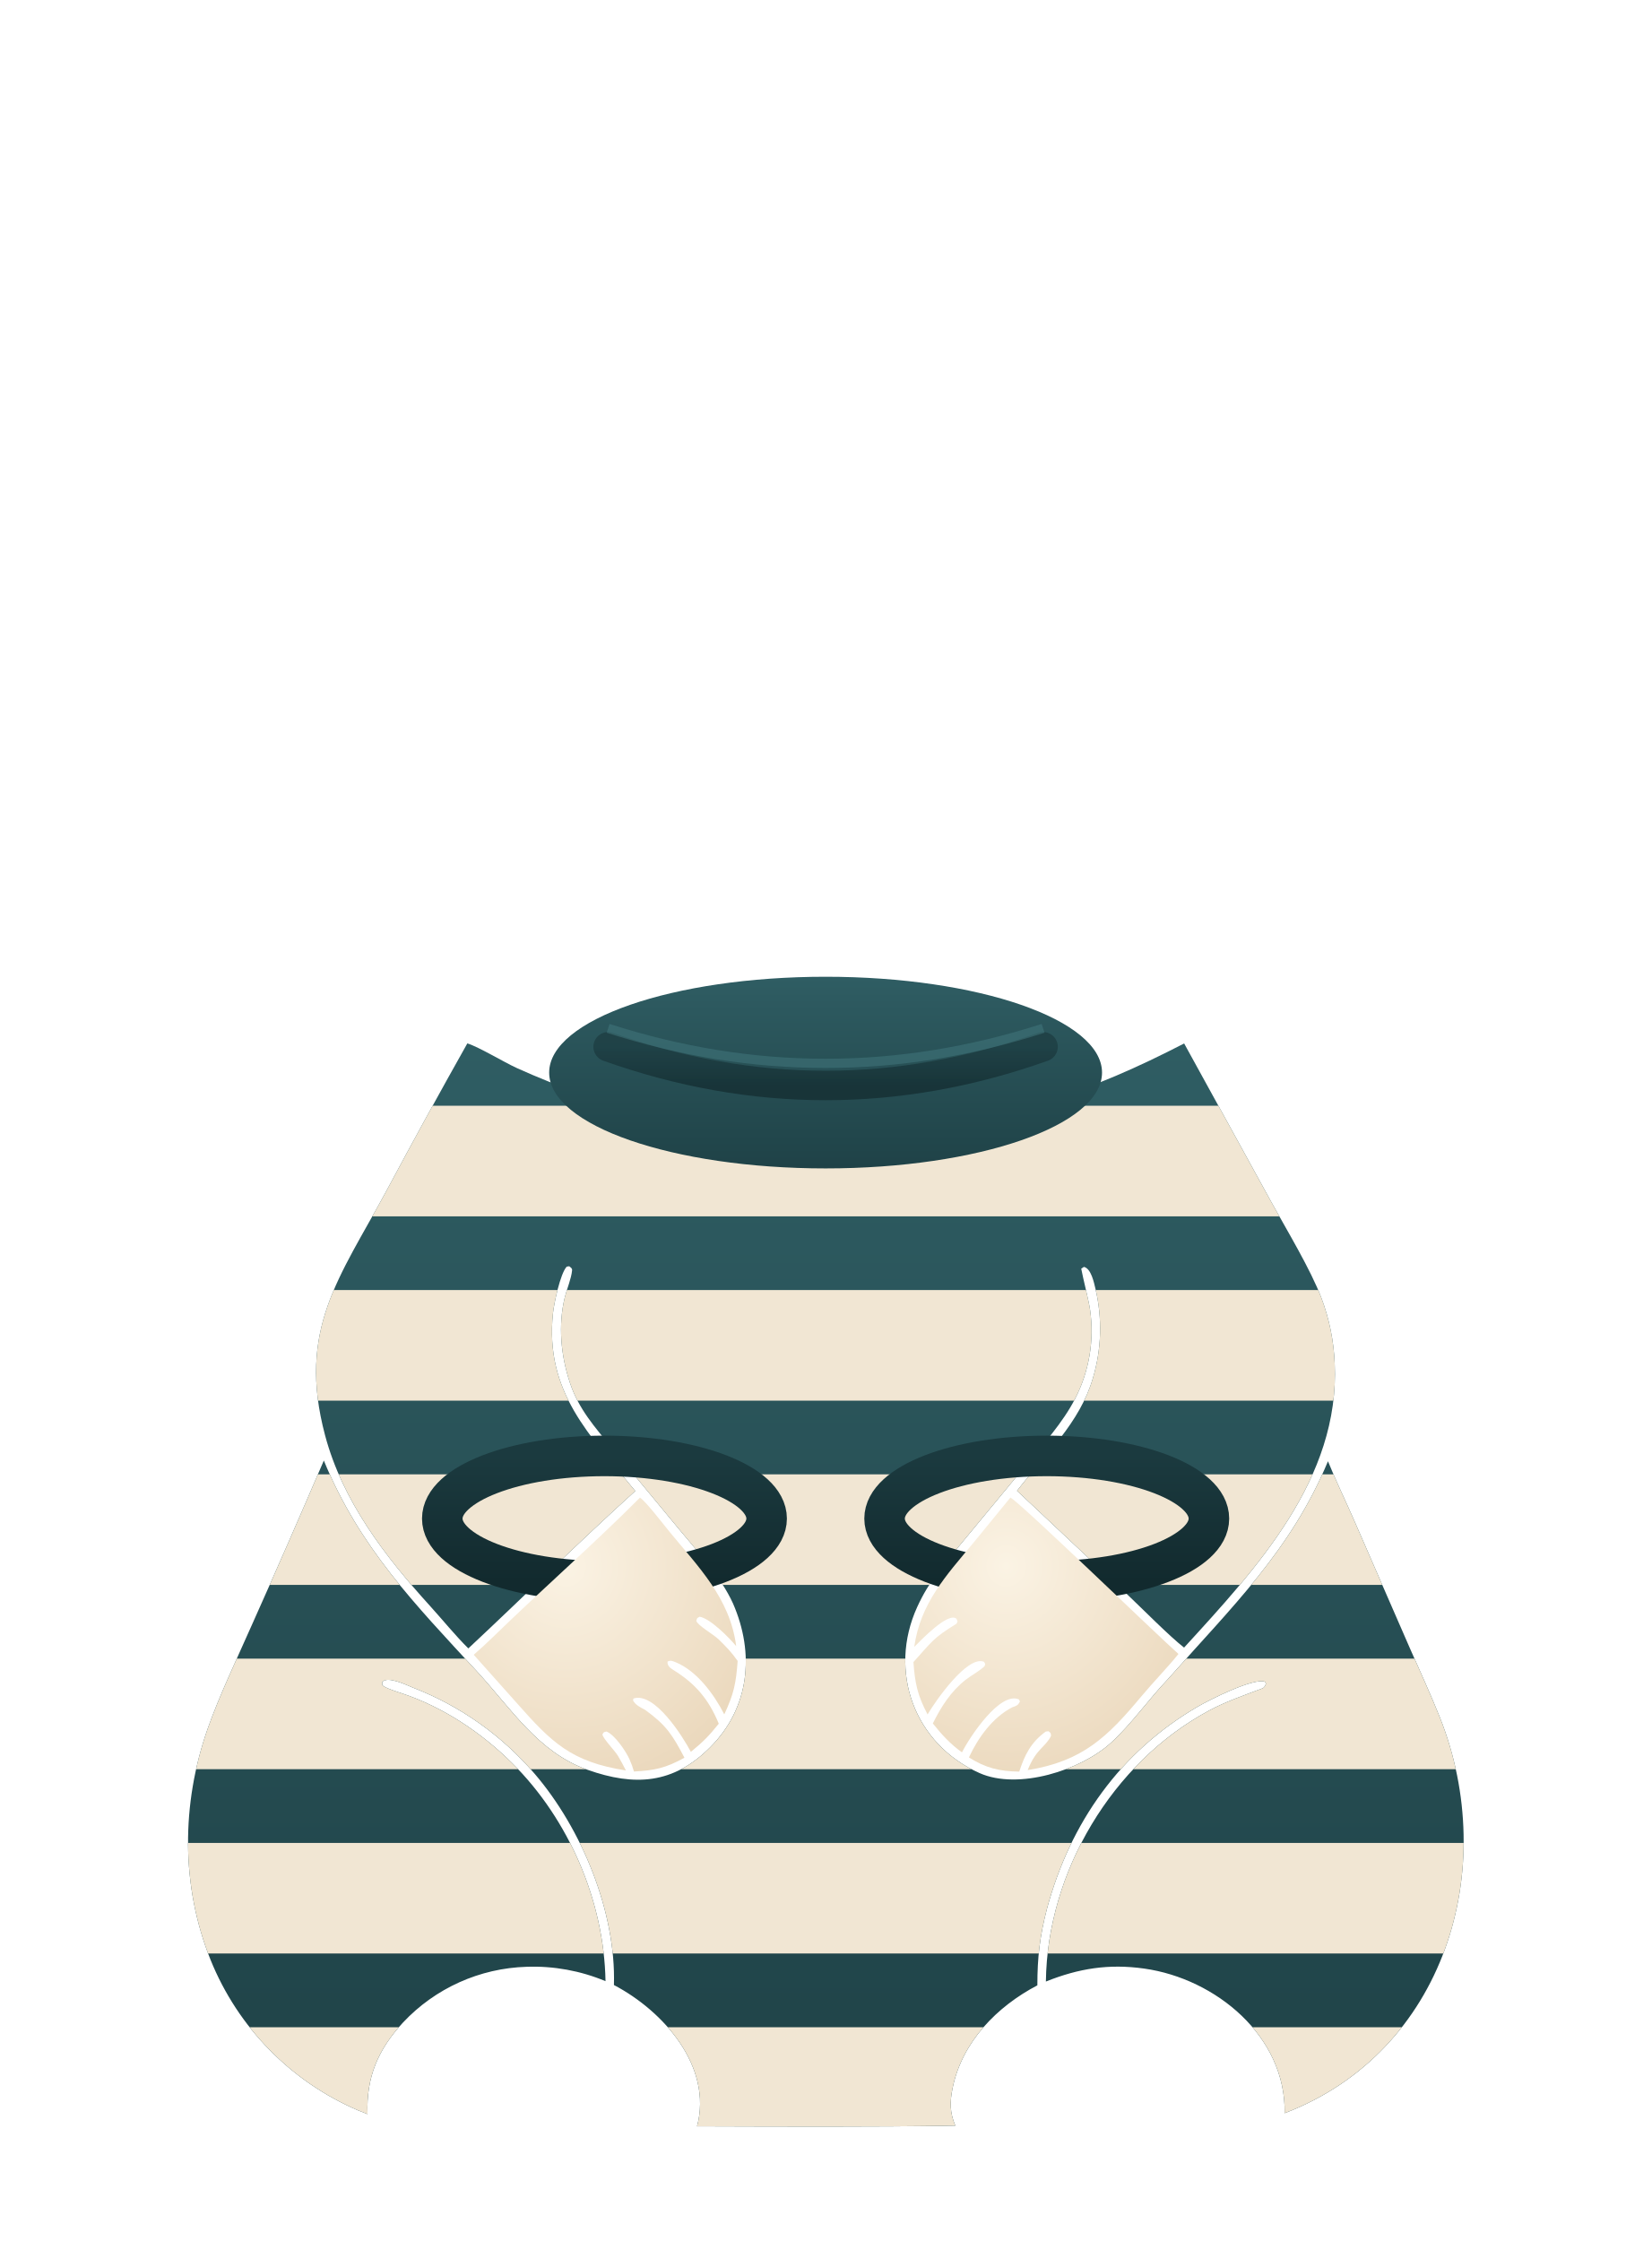
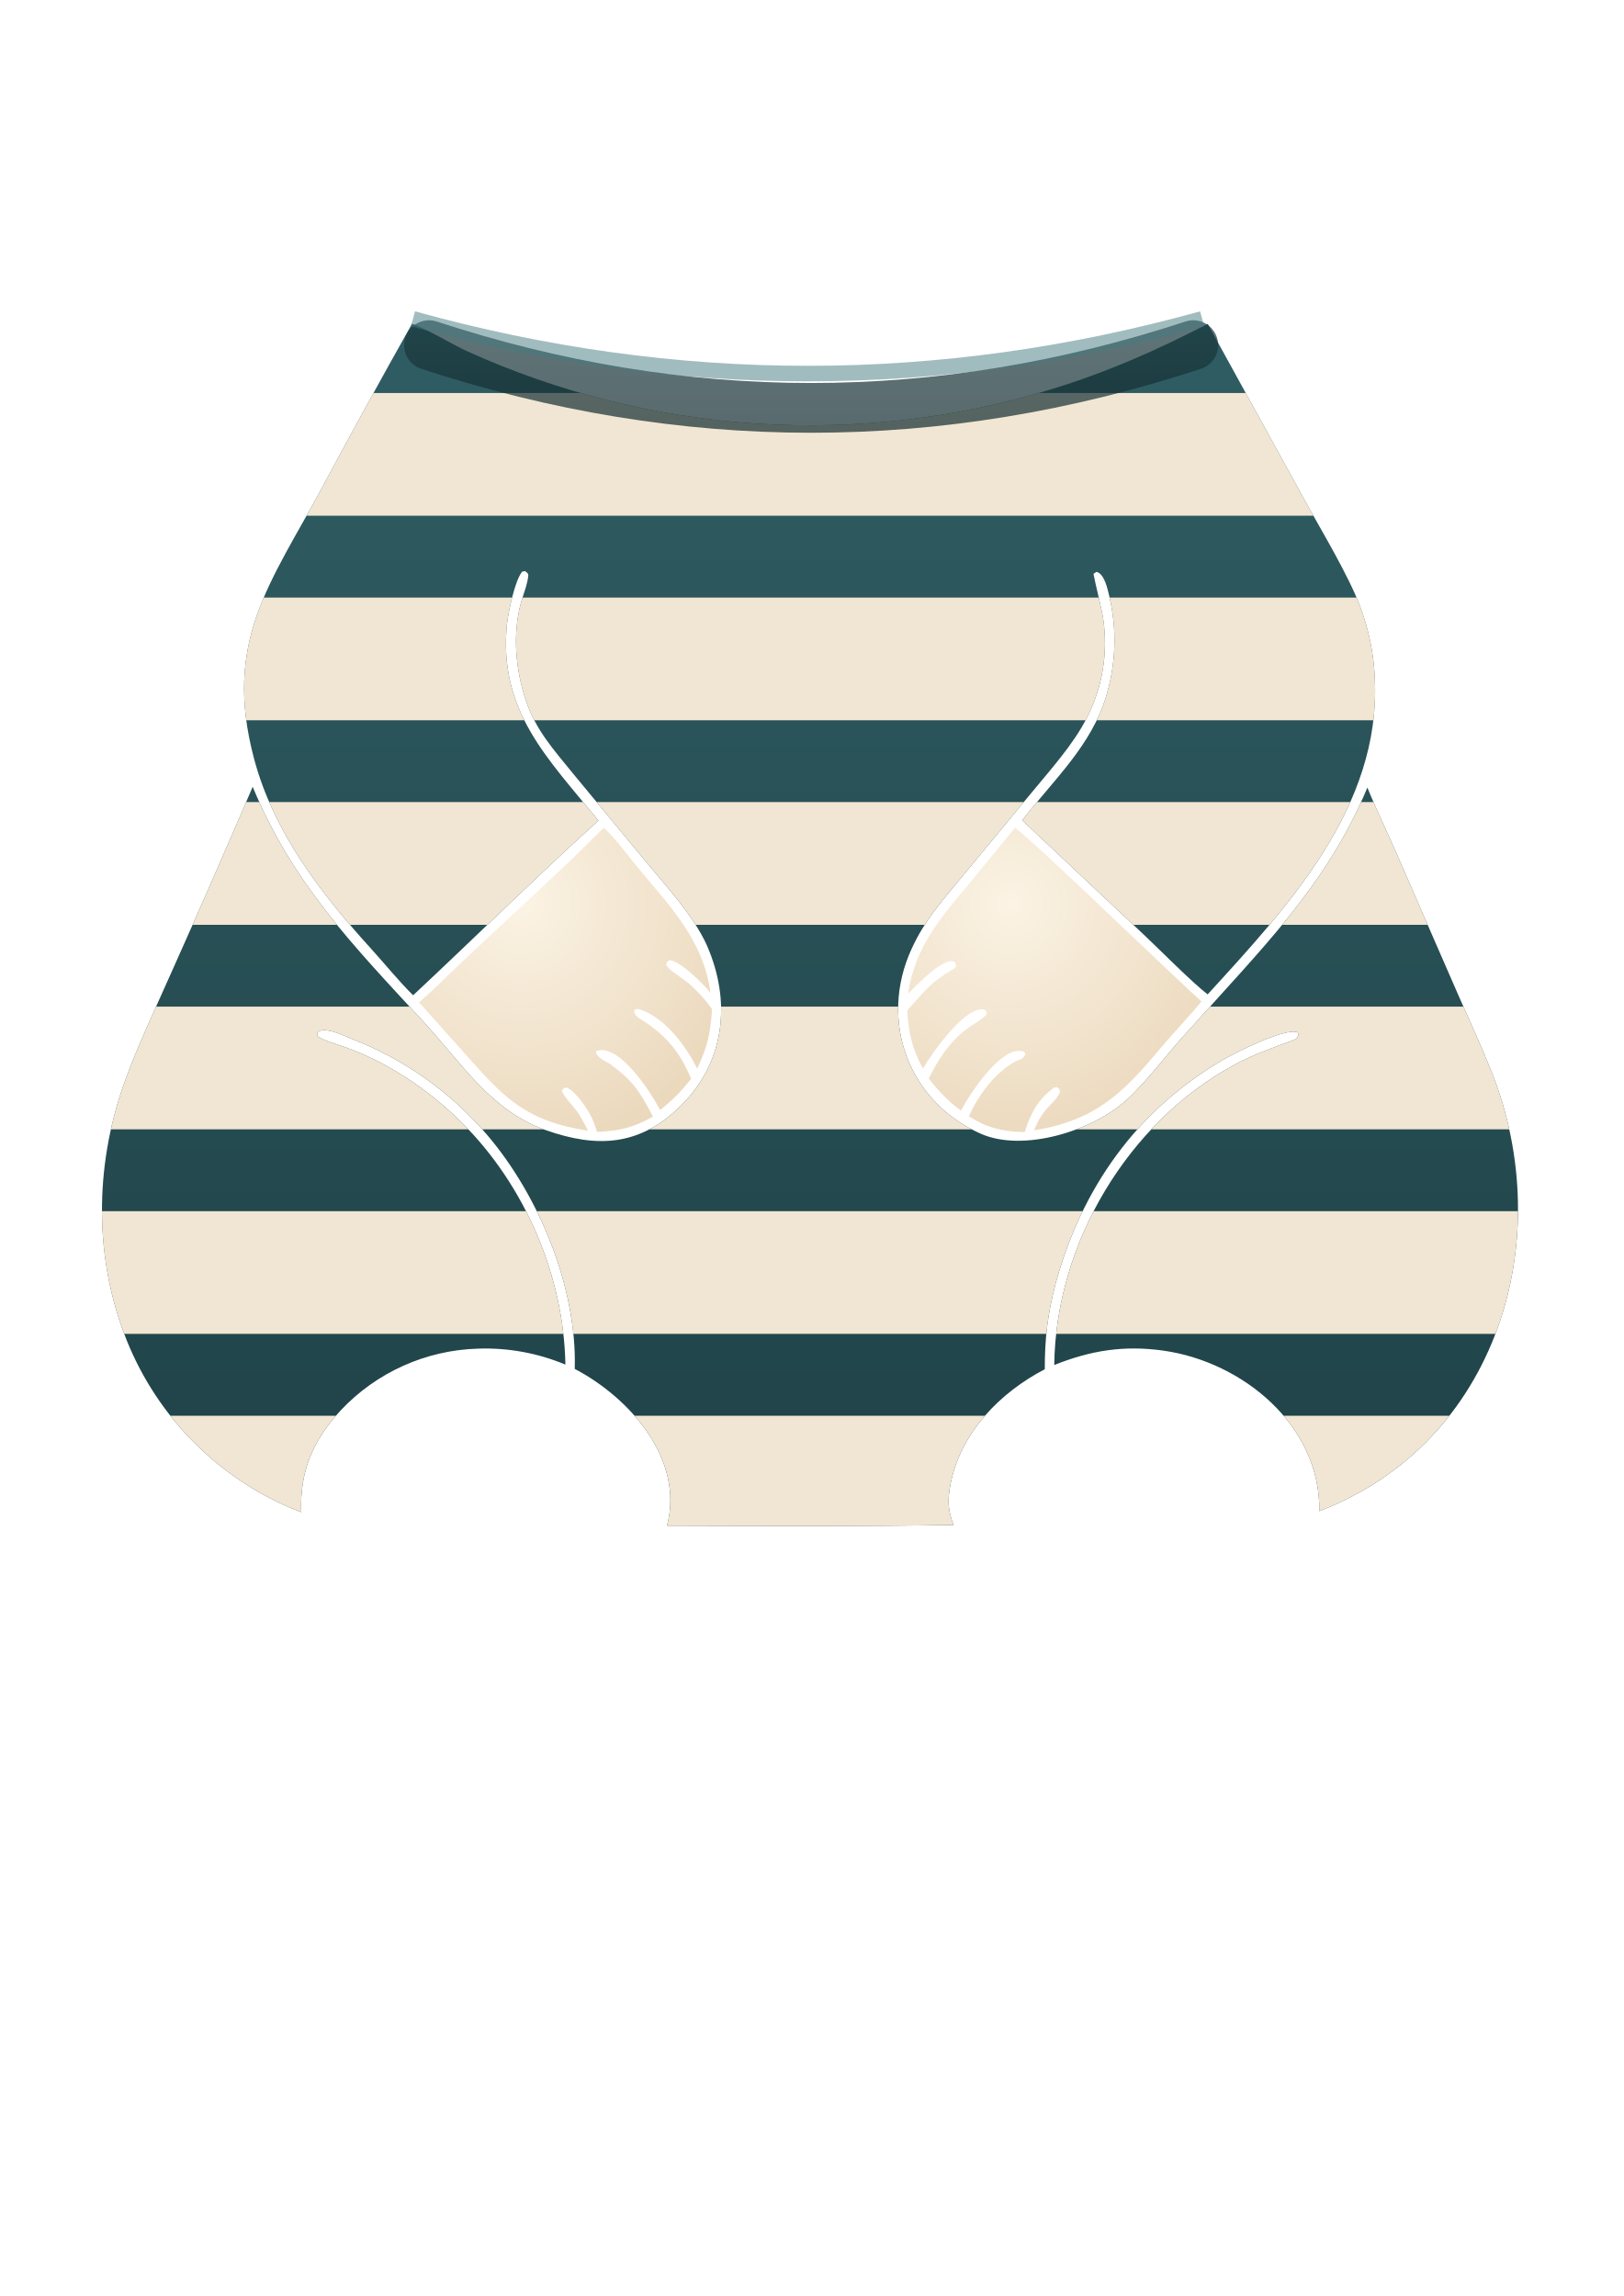
- <svg xmlns="http://www.w3.org/2000/svg" viewBox="0 0 896 1216" width="896" height="1216">
-   <defs>
+ <svg xmlns="http://www.w3.org/2000/svg" xmlns:xlink="http://www.w3.org/1999/xlink" width="210mm" height="297mm" viewBox="0 0 210 297" version="1.1" id="svg1" xml:space="preserve">
+   <defs id="defs1">
    <linearGradient id="knit" x1="0" y1="0" x2="0" y2="1">
-       <stop offset="0%" stop-color="#2F5D63" />
-       <stop offset="100%" stop-color="#1F4247" />
+       <stop offset="0%" stop-color="#2F5D63" id="stop1" />
+       <stop offset="100%" stop-color="#1F4247" id="stop2" />
    </linearGradient>
    <linearGradient id="knitDark" x1="0" y1="0" x2="0" y2="1">
-       <stop offset="0%" stop-color="#1B3A3F" />
-       <stop offset="100%" stop-color="#122A2E" />
+       <stop offset="0%" stop-color="#1B3A3F" id="stop3" />
+       <stop offset="100%" stop-color="#122A2E" id="stop4" />
    </linearGradient>
    <radialGradient id="cream" cx="35%" cy="25%" r="85%">
-       <stop offset="0%" stop-color="#FBF3E4" />
-       <stop offset="100%" stop-color="#EAD7BB" />
+       <stop offset="0%" stop-color="#FBF3E4" id="stop5" />
+       <stop offset="100%" stop-color="#EAD7BB" id="stop6" />
    </radialGradient>
    <clipPath id="sweaterClip">
-       <path d="M253.595 566.154C259.938 568.127 273.434 576.359 280.511 579.565C370.569 620.354 472.395 627.076 567.027 597.884C593.719 589.65 617.448 579.168 642.561 566.197L689.868 652.243C698.213 667.362 711.24 688.91 717.006 704.201C721.336 715.621 723.784 727.667 724.255 739.871C727.176 802.369 681.889 850.955 642.524 894.009C634.835 888.08 619.667 872.713 612.199 865.653L551.871 808.919C567.228 789.088 585.925 772.228 593.078 747.7C597.735 732.006 598.214 715.369 594.466 699.433C593.624 695.93 592.117 688.34 588.176 687.435C587.69 687.76 587.204 688.084 586.719 688.409C587.726 693.883 590.861 705.909 591.52 710.77C593.893 727.298 591.046 744.154 583.375 758.985C576.945 771.685 565.615 784.288 556.471 795.364L521.333 837.854C511.688 849.538 504.107 857.982 497.727 871.94C481.754 906.89 496.055 946.346 531.57 962.113C552.527 971.416 586.458 960.671 602.995 945.534C613.944 935.512 623.466 921.866 633.805 911.07C667.861 872.476 700.462 841.5 720.606 792.889C724.8 803.332 730.258 814.543 734.837 825.042L765.271 894.841C770.68 907.116 776.344 919.388 781.309 931.846C814.055 1014 784.058 1113.39 697.105 1146.64C697.786 1104.91 659.716 1073.65 620.895 1068.18C601.66 1065.47 585.405 1068.07 567.538 1075.21C568.278 1015.78 603.422 956.519 655.923 928.253C665.238 923.237 674.999 919.926 684.832 916.208C686.198 915.691 686.351 914.843 686.986 913.648L686.496 912.563C680.501 910.14 656.265 922.364 649.985 926.023C607.904 950.542 580.779 988.96 568.135 1035.67C564.261 1050.46 562.902 1062.1 562.908 1077.28C541.043 1088.72 522.068 1107.95 516.931 1132.93C515.361 1140.56 515.365 1146.26 518.38 1153.41C472.379 1154.17 424.275 1153.89 378.244 1153.76C386.848 1121.47 360.073 1091.19 333.141 1077.11C334.348 1037.52 315.707 992.386 290.195 962.567C272.461 941.787 249.845 925.737 224.376 915.857C220.667 914.381 210.448 909.248 207.408 912.636C207.425 913.208 207.441 913.78 207.457 914.352C208.541 915.843 216.241 918.227 217.917 918.781C240.36 926.206 261.011 939.965 277.836 956.606C308.743 987.175 327.801 1031.66 328.573 1075.01C315.048 1069.35 300.456 1066.69 285.803 1067.21C260.313 1067.96 236.171 1078.83 218.718 1097.42C205.099 1112.16 198.686 1127.24 199.436 1147.15C197.758 1146.52 196.094 1145.86 194.445 1145.17C157.966 1129.61 129.137 1100.24 114.271 1063.48C98.138 1023.26 98.37 978.873 112.623 938.207C118.8 920.585 128.923 899.243 136.592 881.89C149.89 852.207 162.934 822.41 175.724 792.505C195.021 839.598 225.072 870.344 258.85 906.97C277.451 927.141 292.018 950.797 318.797 960.307C344.389 969.395 365.332 968.072 385.229 948.237C406.792 926.74 409.664 897.211 397.707 869.958C391.168 855.542 378.263 841.618 368.218 829.457L332.068 785.749C322.727 774.247 314.091 764.785 309.252 750.279C304.338 735.548 302.75 719.036 306.514 703.809C307.599 699.421 310.012 693.852 310.431 689.328C310.541 688.151 309.758 687.844 308.874 687.085L307.517 687.304C303.998 691.065 300.616 707.376 300.066 712.563C295.533 755.336 320.054 778.657 344.72 809.043C314.26 836.608 284.233 866.34 254.142 894.449C247.214 887.638 239.971 878.702 233.391 871.455C208.957 844.543 185.9 814.587 176.38 778.773C161.154 721.494 184.275 693.172 209.537 646.445C223.941 619.528 238.628 592.763 253.595 566.154Z" />
+       <path d="M253.595 566.154C259.938 568.127 273.434 576.359 280.511 579.565C370.569 620.354 472.395 627.076 567.027 597.884C593.719 589.65 617.448 579.168 642.561 566.197L689.868 652.243C698.213 667.362 711.24 688.91 717.006 704.201C721.336 715.621 723.784 727.667 724.255 739.871C727.176 802.369 681.889 850.955 642.524 894.009C634.835 888.08 619.667 872.713 612.199 865.653L551.871 808.919C567.228 789.088 585.925 772.228 593.078 747.7C597.735 732.006 598.214 715.369 594.466 699.433C593.624 695.93 592.117 688.34 588.176 687.435C587.69 687.76 587.204 688.084 586.719 688.409C587.726 693.883 590.861 705.909 591.52 710.77C593.893 727.298 591.046 744.154 583.375 758.985C576.945 771.685 565.615 784.288 556.471 795.364L521.333 837.854C511.688 849.538 504.107 857.982 497.727 871.94C481.754 906.89 496.055 946.346 531.57 962.113C552.527 971.416 586.458 960.671 602.995 945.534C613.944 935.512 623.466 921.866 633.805 911.07C667.861 872.476 700.462 841.5 720.606 792.889C724.8 803.332 730.258 814.543 734.837 825.042L765.271 894.841C770.68 907.116 776.344 919.388 781.309 931.846C814.055 1014 784.058 1113.39 697.105 1146.64C697.786 1104.91 659.716 1073.65 620.895 1068.18C601.66 1065.47 585.405 1068.07 567.538 1075.21C568.278 1015.78 603.422 956.519 655.923 928.253C665.238 923.237 674.999 919.926 684.832 916.208C686.198 915.691 686.351 914.843 686.986 913.648L686.496 912.563C680.501 910.14 656.265 922.364 649.985 926.023C607.904 950.542 580.779 988.96 568.135 1035.67C564.261 1050.46 562.902 1062.1 562.908 1077.28C541.043 1088.72 522.068 1107.95 516.931 1132.93C515.361 1140.56 515.365 1146.26 518.38 1153.41C472.379 1154.17 424.275 1153.89 378.244 1153.76C386.848 1121.47 360.073 1091.19 333.141 1077.11C334.348 1037.52 315.707 992.386 290.195 962.567C272.461 941.787 249.845 925.737 224.376 915.857C220.667 914.381 210.448 909.248 207.408 912.636C207.425 913.208 207.441 913.78 207.457 914.352C208.541 915.843 216.241 918.227 217.917 918.781C240.36 926.206 261.011 939.965 277.836 956.606C308.743 987.175 327.801 1031.66 328.573 1075.01C315.048 1069.35 300.456 1066.69 285.803 1067.21C260.313 1067.96 236.171 1078.83 218.718 1097.42C205.099 1112.16 198.686 1127.24 199.436 1147.15C197.758 1146.52 196.094 1145.86 194.445 1145.17C157.966 1129.61 129.137 1100.24 114.271 1063.48C98.138 1023.26 98.37 978.873 112.623 938.207C118.8 920.585 128.923 899.243 136.592 881.89C149.89 852.207 162.934 822.41 175.724 792.505C195.021 839.598 225.072 870.344 258.85 906.97C277.451 927.141 292.018 950.797 318.797 960.307C344.389 969.395 365.332 968.072 385.229 948.237C406.792 926.74 409.664 897.211 397.707 869.958C391.168 855.542 378.263 841.618 368.218 829.457L332.068 785.749C322.727 774.247 314.091 764.785 309.252 750.279C304.338 735.548 302.75 719.036 306.514 703.809C307.599 699.421 310.012 693.852 310.431 689.328C310.541 688.151 309.758 687.844 308.874 687.085L307.517 687.304C303.998 691.065 300.616 707.376 300.066 712.563C295.533 755.336 320.054 778.657 344.72 809.043C314.26 836.608 284.233 866.34 254.142 894.449C247.214 887.638 239.971 878.702 233.391 871.455C208.957 844.543 185.9 814.587 176.38 778.773C161.154 721.494 184.275 693.172 209.537 646.445C223.941 619.528 238.628 592.763 253.595 566.154Z" id="path6" />
    </clipPath>
+     <linearGradient xlink:href="#knit" id="linearGradient1" x1="94.034" y1="614.39" x2="94.034" y2="1252.232" gradientTransform="scale(1.085199,0.9214901)" gradientUnits="userSpaceOnUse" />
+     <linearGradient xlink:href="#knitDark" id="linearGradient3" x1="123.318" y1="1462.241" x2="123.318" y2="1558.751" gradientTransform="matrix(4.133347,0,0,0.5592797,-260.4713,-252.8807)" gradientUnits="userSpaceOnUse" />
+     <radialGradient xlink:href="#cream" id="radialGradient5" cx="555.177" cy="835.742" r="124.297" gradientTransform="scale(0.9834701,1.016808)" fx="555.177" fy="835.742" gradientUnits="userSpaceOnUse" />
+     <radialGradient xlink:href="#cream" id="radialGradient6" cx="312.91" cy="834.247" r="124.008" gradientTransform="scale(0.9817081,1.018633)" fx="312.91" fy="834.247" gradientUnits="userSpaceOnUse" />
  </defs>
-   <path d="M253.595 566.154C259.938 568.127 273.434 576.359 280.511 579.565C370.569 620.354 472.395 627.076 567.027 597.884C593.719 589.65 617.448 579.168 642.561 566.197L689.868 652.243C698.213 667.362 711.24 688.91 717.006 704.201C721.336 715.621 723.784 727.667 724.255 739.871C727.176 802.369 681.889 850.955 642.524 894.009C634.835 888.08 619.667 872.713 612.199 865.653L551.871 808.919C567.228 789.088 585.925 772.228 593.078 747.7C597.735 732.006 598.214 715.369 594.466 699.433C593.624 695.93 592.117 688.34 588.176 687.435C587.69 687.76 587.204 688.084 586.719 688.409C587.726 693.883 590.861 705.909 591.52 710.77C593.893 727.298 591.046 744.154 583.375 758.985C576.945 771.685 565.615 784.288 556.471 795.364L521.333 837.854C511.688 849.538 504.107 857.982 497.727 871.94C481.754 906.89 496.055 946.346 531.57 962.113C552.527 971.416 586.458 960.671 602.995 945.534C613.944 935.512 623.466 921.866 633.805 911.07C667.861 872.476 700.462 841.5 720.606 792.889C724.8 803.332 730.258 814.543 734.837 825.042L765.271 894.841C770.68 907.116 776.344 919.388 781.309 931.846C814.055 1014 784.058 1113.39 697.105 1146.64C697.786 1104.91 659.716 1073.65 620.895 1068.18C601.66 1065.47 585.405 1068.07 567.538 1075.21C568.278 1015.78 603.422 956.519 655.923 928.253C665.238 923.237 674.999 919.926 684.832 916.208C686.198 915.691 686.351 914.843 686.986 913.648L686.496 912.563C680.501 910.14 656.265 922.364 649.985 926.023C607.904 950.542 580.779 988.96 568.135 1035.67C564.261 1050.46 562.902 1062.1 562.908 1077.28C541.043 1088.72 522.068 1107.95 516.931 1132.93C515.361 1140.56 515.365 1146.26 518.38 1153.41C472.379 1154.17 424.275 1153.89 378.244 1153.76C386.848 1121.47 360.073 1091.19 333.141 1077.11C334.348 1037.52 315.707 992.386 290.195 962.567C272.461 941.787 249.845 925.737 224.376 915.857C220.667 914.381 210.448 909.248 207.408 912.636C207.425 913.208 207.441 913.78 207.457 914.352C208.541 915.843 216.241 918.227 217.917 918.781C240.36 926.206 261.011 939.965 277.836 956.606C308.743 987.175 327.801 1031.66 328.573 1075.01C315.048 1069.35 300.456 1066.69 285.803 1067.21C260.313 1067.96 236.171 1078.83 218.718 1097.42C205.099 1112.16 198.686 1127.24 199.436 1147.15C197.758 1146.52 196.094 1145.86 194.445 1145.17C157.966 1129.61 129.137 1100.24 114.271 1063.48C98.138 1023.26 98.37 978.873 112.623 938.207C118.8 920.585 128.923 899.243 136.592 881.89C149.89 852.207 162.934 822.41 175.724 792.505C195.021 839.598 225.072 870.344 258.85 906.97C277.451 927.141 292.018 950.797 318.797 960.307C344.389 969.395 365.332 968.072 385.229 948.237C406.792 926.74 409.664 897.211 397.707 869.958C391.168 855.542 378.263 841.618 368.218 829.457L332.068 785.749C322.727 774.247 314.091 764.785 309.252 750.279C304.338 735.548 302.75 719.036 306.514 703.809C307.599 699.421 310.012 693.852 310.431 689.328C310.541 688.151 309.758 687.844 308.874 687.085L307.517 687.304C303.998 691.065 300.616 707.376 300.066 712.563C295.533 755.336 320.054 778.657 344.72 809.043C314.26 836.608 284.233 866.34 254.142 894.449C247.214 887.638 239.971 878.702 233.391 871.455C208.957 844.543 185.9 814.587 176.38 778.773C161.154 721.494 184.275 693.172 209.537 646.445C223.941 619.528 238.628 592.763 253.595 566.154Z" fill="url(#knit)" />
-   <g clip-path="url(#sweaterClip)">
-     <rect x="90" y="600" width="720" height="60" fill="#F1E6D3" />
-     <rect x="90" y="700" width="720" height="60" fill="#F1E6D3" />
-     <rect x="90" y="800" width="720" height="60" fill="#F1E6D3" />
-     <rect x="90" y="900" width="720" height="60" fill="#F1E6D3" />
-     <rect x="90" y="1000" width="720" height="60" fill="#F1E6D3" />
-     <rect x="90" y="1100" width="720" height="60" fill="#F1E6D3" />
+   <g id="layer1">
+     <g id="g1" transform="matrix(0.2645833,0,0,0.2645833,-13.81093,-107.9115)">
+       <path d="m 253.595,566.154 c 6.343,1.973 19.839,10.205 26.916,13.411 90.058,40.789 191.884,47.511 286.516,18.319 26.692,-8.234 50.421,-18.716 75.534,-31.687 l 47.307,86.046 c 8.345,15.119 21.372,36.667 27.138,51.958 4.33,11.42 6.778,23.466 7.249,35.67 2.921,62.498 -42.366,111.084 -81.731,154.138 -7.689,-5.929 -22.857,-21.296 -30.325,-28.356 l -60.328,-56.734 c 15.357,-19.831 34.054,-36.691 41.207,-61.219 4.657,-15.694 5.136,-32.331 1.388,-48.267 -0.842,-3.503 -2.349,-11.093 -6.29,-11.998 -0.486,0.325 -0.972,0.649 -1.457,0.974 1.007,5.474 4.142,17.5 4.801,22.361 2.373,16.528 -0.474,33.384 -8.145,48.215 -6.43,12.7 -17.76,25.303 -26.904,36.379 l -35.138,42.49 c -9.645,11.684 -17.226,20.128 -23.606,34.086 -15.973,34.95 -1.672,74.406 33.843,90.173 20.957,9.303 54.888,-1.442 71.425,-16.579 10.949,-10.022 20.471,-23.668 30.81,-34.464 34.056,-38.594 66.657,-69.57 86.801,-118.181 4.194,10.443 9.652,21.654 14.231,32.153 l 30.434,69.799 c 5.409,12.275 11.073,24.547 16.038,37.005 32.746,82.154 2.749,181.544 -84.204,214.794 0.681,-41.73 -37.389,-72.99 -76.21,-78.46 -19.235,-2.71 -35.49,-0.11 -53.357,7.03 0.74,-59.43 35.884,-118.691 88.385,-146.957 9.315,-5.016 19.076,-8.327 28.909,-12.045 1.366,-0.517 1.519,-1.365 2.154,-2.56 l -0.49,-1.085 c -5.995,-2.423 -30.231,9.801 -36.511,13.46 -42.081,24.519 -69.206,62.937 -81.85,109.647 -3.874,14.79 -5.233,26.43 -5.227,41.61 -21.865,11.44 -40.84,30.67 -45.977,55.65 -1.57,7.63 -1.566,13.33 1.449,20.48 -46.001,0.76 -94.105,0.48 -140.136,0.35 8.604,-32.29 -18.171,-62.57 -45.103,-76.65 1.207,-39.59 -17.434,-84.724 -42.946,-114.543 -17.734,-20.78 -40.35,-36.83 -65.819,-46.71 -3.709,-1.476 -13.928,-6.609 -16.968,-3.221 0.017,0.572 0.033,1.144 0.049,1.716 1.084,1.491 8.784,3.875 10.46,4.429 22.443,7.425 43.094,21.184 59.919,37.825 30.907,30.569 49.965,75.054 50.737,118.404 -13.525,-5.66 -28.117,-8.32 -42.77,-7.8 -25.49,0.75 -49.632,11.62 -67.085,30.21 -13.619,14.74 -20.032,29.82 -19.282,49.73 -1.678,-0.63 -3.342,-1.29 -4.991,-1.98 -36.479,-15.56 -65.308,-44.93 -80.174,-81.69 -16.133,-40.22 -15.901,-84.607 -1.648,-125.273 6.177,-17.622 16.3,-38.964 23.969,-56.317 13.298,-29.683 26.342,-59.48 39.132,-89.385 19.297,47.093 49.348,77.839 83.126,114.465 18.601,20.171 33.168,43.827 59.947,53.337 25.592,9.088 46.535,7.765 66.432,-12.07 21.563,-21.497 24.435,-51.026 12.478,-78.279 -6.539,-14.416 -19.444,-28.34 -29.489,-40.501 l -36.15,-43.708 c -9.341,-11.502 -17.977,-20.964 -22.816,-35.47 -4.914,-14.731 -6.502,-31.243 -2.738,-46.47 1.085,-4.388 3.498,-9.957 3.917,-14.481 0.11,-1.177 -0.673,-1.484 -1.557,-2.243 l -1.357,0.219 c -3.519,3.761 -6.901,20.072 -7.451,25.259 -4.533,42.773 19.988,66.094 44.654,96.48 -30.46,27.565 -60.487,57.297 -90.578,85.406 -6.928,-6.811 -14.171,-15.747 -20.751,-22.994 -24.434,-26.912 -47.491,-56.868 -57.011,-92.682 -15.226,-57.279 7.895,-85.601 33.157,-132.328 14.404,-26.917 29.091,-53.682 44.058,-80.291 z" fill="url(#knit)" id="path7" style="fill:url(#linearGradient1)" />
+       <g clip-path="url(#sweaterClip)" id="g12" style="display:inline">
+         <rect x="90" y="600" width="720" height="60" fill="#f1e6d3" id="rect7" />
+         <rect x="90" y="700" width="720" height="60" fill="#f1e6d3" id="rect8" />
+         <rect x="90" y="800" width="720" height="60" fill="#f1e6d3" id="rect9" />
+         <rect x="90" y="900" width="720" height="60" fill="#f1e6d3" id="rect10" />
+         <rect x="90" y="1000" width="720" height="60" fill="#f1e6d3" id="rect11" />
+         <rect x="90" y="1100" width="720" height="60" fill="#f1e6d3" id="rect12" />
+       </g>
+       <path d="m 261.907,576.604 q 186.79,61.335 373.579,0" stroke="url(#knitDark)" stroke-width="24.327" fill="none" stroke-linecap="round" opacity="0.7" id="path12" style="stroke:url(#linearGradient3)" />
+       <path d="m 254.068,563.729 q 192.888,53.531 385.776,0" stroke="#437a80" stroke-width="7.587" fill="none" opacity="0.5" id="path13" style="display:inline" />
+       <path fill="url(#cream)" d="m 548.264,812.617 c 4.386,1.736 80.304,75.232 91.215,84.844 -6.149,7.626 -13.779,15.391 -20.036,22.897 -18.397,22.066 -31.944,35.345 -61.786,40.114 4.742,-11.874 9.615,-12.266 12.684,-18.61 -0.333,-1.946 0.106,-1.142 -1.396,-2.473 l -1.471,0.17 c -8.067,5.837 -11.464,12.758 -14.391,21.747 -10.686,-0.121 -18.296,-1.98 -27.316,-7.707 5.055,-10.789 12.787,-21.594 23.505,-27.194 2.492,-0.866 3.077,-1.025 4.167,-3.125 l -0.461,-1.116 c -10.325,-4.662 -26.882,20.52 -30.973,28.679 -6.01,-4.19 -11.316,-9.947 -15.813,-15.677 4.411,-8.936 9.839,-17.5 17.846,-23.719 3.415,-2.653 6.855,-4.264 10.194,-7.313 0.497,-1.616 0.547,-0.836 -0.242,-2.408 -8.995,-3.826 -26.541,21.517 -30.657,28.544 -5.516,-10.423 -6.858,-17.037 -7.668,-28.41 9.895,-10.884 10.432,-12.908 23.334,-20.78 0.797,-1.614 0.694,-0.761 0.069,-2.661 -4.398,-4.123 -19.528,11.793 -22.97,15.22 3.326,-23.704 17.376,-38.773 31.871,-56.196 z" id="path14" style="display:inline;fill:url(#radialGradient5)" />
+       <path fill="url(#cream)" d="m 347.27,812.639 c 2.996,1.804 13.151,15.008 15.804,18.247 15.901,19.408 33.042,36.232 36.414,62.341 -3.763,-4.556 -13.978,-14.922 -19.823,-15.974 -1.764,1.072 -1.181,0.336 -1.842,2.257 1.001,2.729 9.376,7.279 12.363,10.246 4.13,4.103 6.631,6.61 10.095,11.487 -0.909,12.337 -2.104,17.951 -7.261,28.992 -5.483,-10.727 -14.784,-23.534 -26.346,-28.263 -1.956,-0.8 -2.686,-1.132 -4.43,-0.433 -0.26,2.267 1.346,3.498 3.096,4.582 12.078,7.481 19.218,15.923 24.694,29.187 -5.431,6.733 -8.445,9.802 -15.137,15.272 -4.486,-8.431 -19.686,-32.67 -31.165,-28.945 l -0.214,1.037 c 1.344,2.568 4.112,3.822 6.586,5.149 11.577,8.391 14.854,13.661 21.301,25.947 -10.19,5.614 -16.071,6.882 -27.394,7.481 -0.637,-2.229 -1.427,-4.411 -2.367,-6.53 -1.988,-4.466 -8.051,-13.419 -12.549,-15.182 -1.821,0.528 -1.117,0.02 -2.197,1.559 0.146,2.108 6.784,8.882 8.388,11.584 1.625,2.736 2.908,5.146 4.356,7.997 -29.727,-4.638 -40.293,-15.198 -59.155,-36.515 l -23.429,-26.269 c 3.604,-3.149 7.223,-6.464 10.65,-9.803 26.062,-25.4 53.918,-49.706 79.562,-75.451 z" id="path15" style="display:inline;fill:url(#radialGradient6)" />
+     </g>
  </g>
-   <ellipse cx="448" cy="582" rx="150" ry="52" fill="url(#knit)" />
-   <path d="M330,568 Q448,610 566,568" stroke="url(#knitDark)" stroke-width="16" fill="none" stroke-linecap="round" opacity="0.7" />
-   <path d="M330,558 Q448,596 566,558" stroke="#437A80" stroke-width="5" fill="none" opacity="0.5" />
-   <ellipse cx="568" cy="824" rx="88" ry="34" fill="none" stroke="url(#knitDark)" stroke-width="22" />
-   <ellipse cx="328" cy="824" rx="88" ry="34" fill="none" stroke="url(#knitDark)" stroke-width="22" />
-   <path fill="url(#cream)" d="M548.264 812.617C552.65 814.353 628.568 887.849 639.479 897.461C633.33 905.087 625.7 912.852 619.443 920.358C601.046 942.424 587.499 955.703 557.657 960.472C562.399 948.598 567.272 948.206 570.341 941.862C570.008 939.916 570.447 940.72 568.945 939.389L567.474 939.559C559.407 945.396 556.01 952.317 553.083 961.306C542.397 961.185 534.787 959.326 525.767 953.599C530.822 942.81 538.554 932.005 549.272 926.405C551.764 925.539 552.349 925.38 553.439 923.28L552.978 922.164C542.653 917.502 526.096 942.684 522.005 950.843C515.995 946.653 510.689 940.896 506.192 935.166C510.603 926.23 516.031 917.666 524.038 911.447C527.453 908.794 530.893 907.183 534.232 904.134C534.729 902.518 534.779 903.298 533.99 901.726C524.995 897.9 507.449 923.243 503.333 930.27C497.817 919.847 496.475 913.233 495.665 901.86C505.56 890.976 506.097 888.952 518.999 881.08C519.796 879.466 519.693 880.319 519.068 878.419C514.67 874.296 499.54 890.212 496.098 893.639C499.424 869.935 513.474 854.866 527.969 837.443L548.264 812.617Z" />
-   <path fill="url(#cream)" d="M347.27 812.639C350.266 814.443 360.421 827.647 363.074 830.886C378.975 850.294 396.116 867.118 399.488 893.227C395.725 888.671 385.51 878.305 379.665 877.253C377.901 878.325 378.484 877.589 377.823 879.51C378.824 882.239 387.199 886.789 390.186 889.756C394.316 893.859 396.817 896.366 400.281 901.243C399.372 913.58 398.177 919.194 393.02 930.235C387.537 919.508 378.236 906.701 366.674 901.972C364.718 901.172 363.988 900.84 362.244 901.539C361.984 903.806 363.59 905.037 365.34 906.121C377.418 913.602 384.558 922.044 390.034 935.308C384.603 942.041 381.589 945.11 374.897 950.58C370.411 942.149 355.211 917.91 343.732 921.635L343.518 922.672C344.862 925.24 347.63 926.494 350.104 927.821C361.681 936.212 364.958 941.482 371.405 953.768C361.215 959.382 355.334 960.65 344.011 961.249C343.374 959.02 342.584 956.838 341.644 954.719C339.656 950.253 333.593 941.3 329.095 939.537C327.274 940.065 327.978 939.557 326.898 941.096C327.044 943.204 333.682 949.978 335.286 952.68C336.911 955.416 338.194 957.826 339.642 960.677C309.915 956.039 299.349 945.479 280.487 924.162L257.058 897.893C260.662 894.744 264.281 891.429 267.708 888.09C293.77 862.69 321.626 838.384 347.27 812.639Z" />
</svg>
